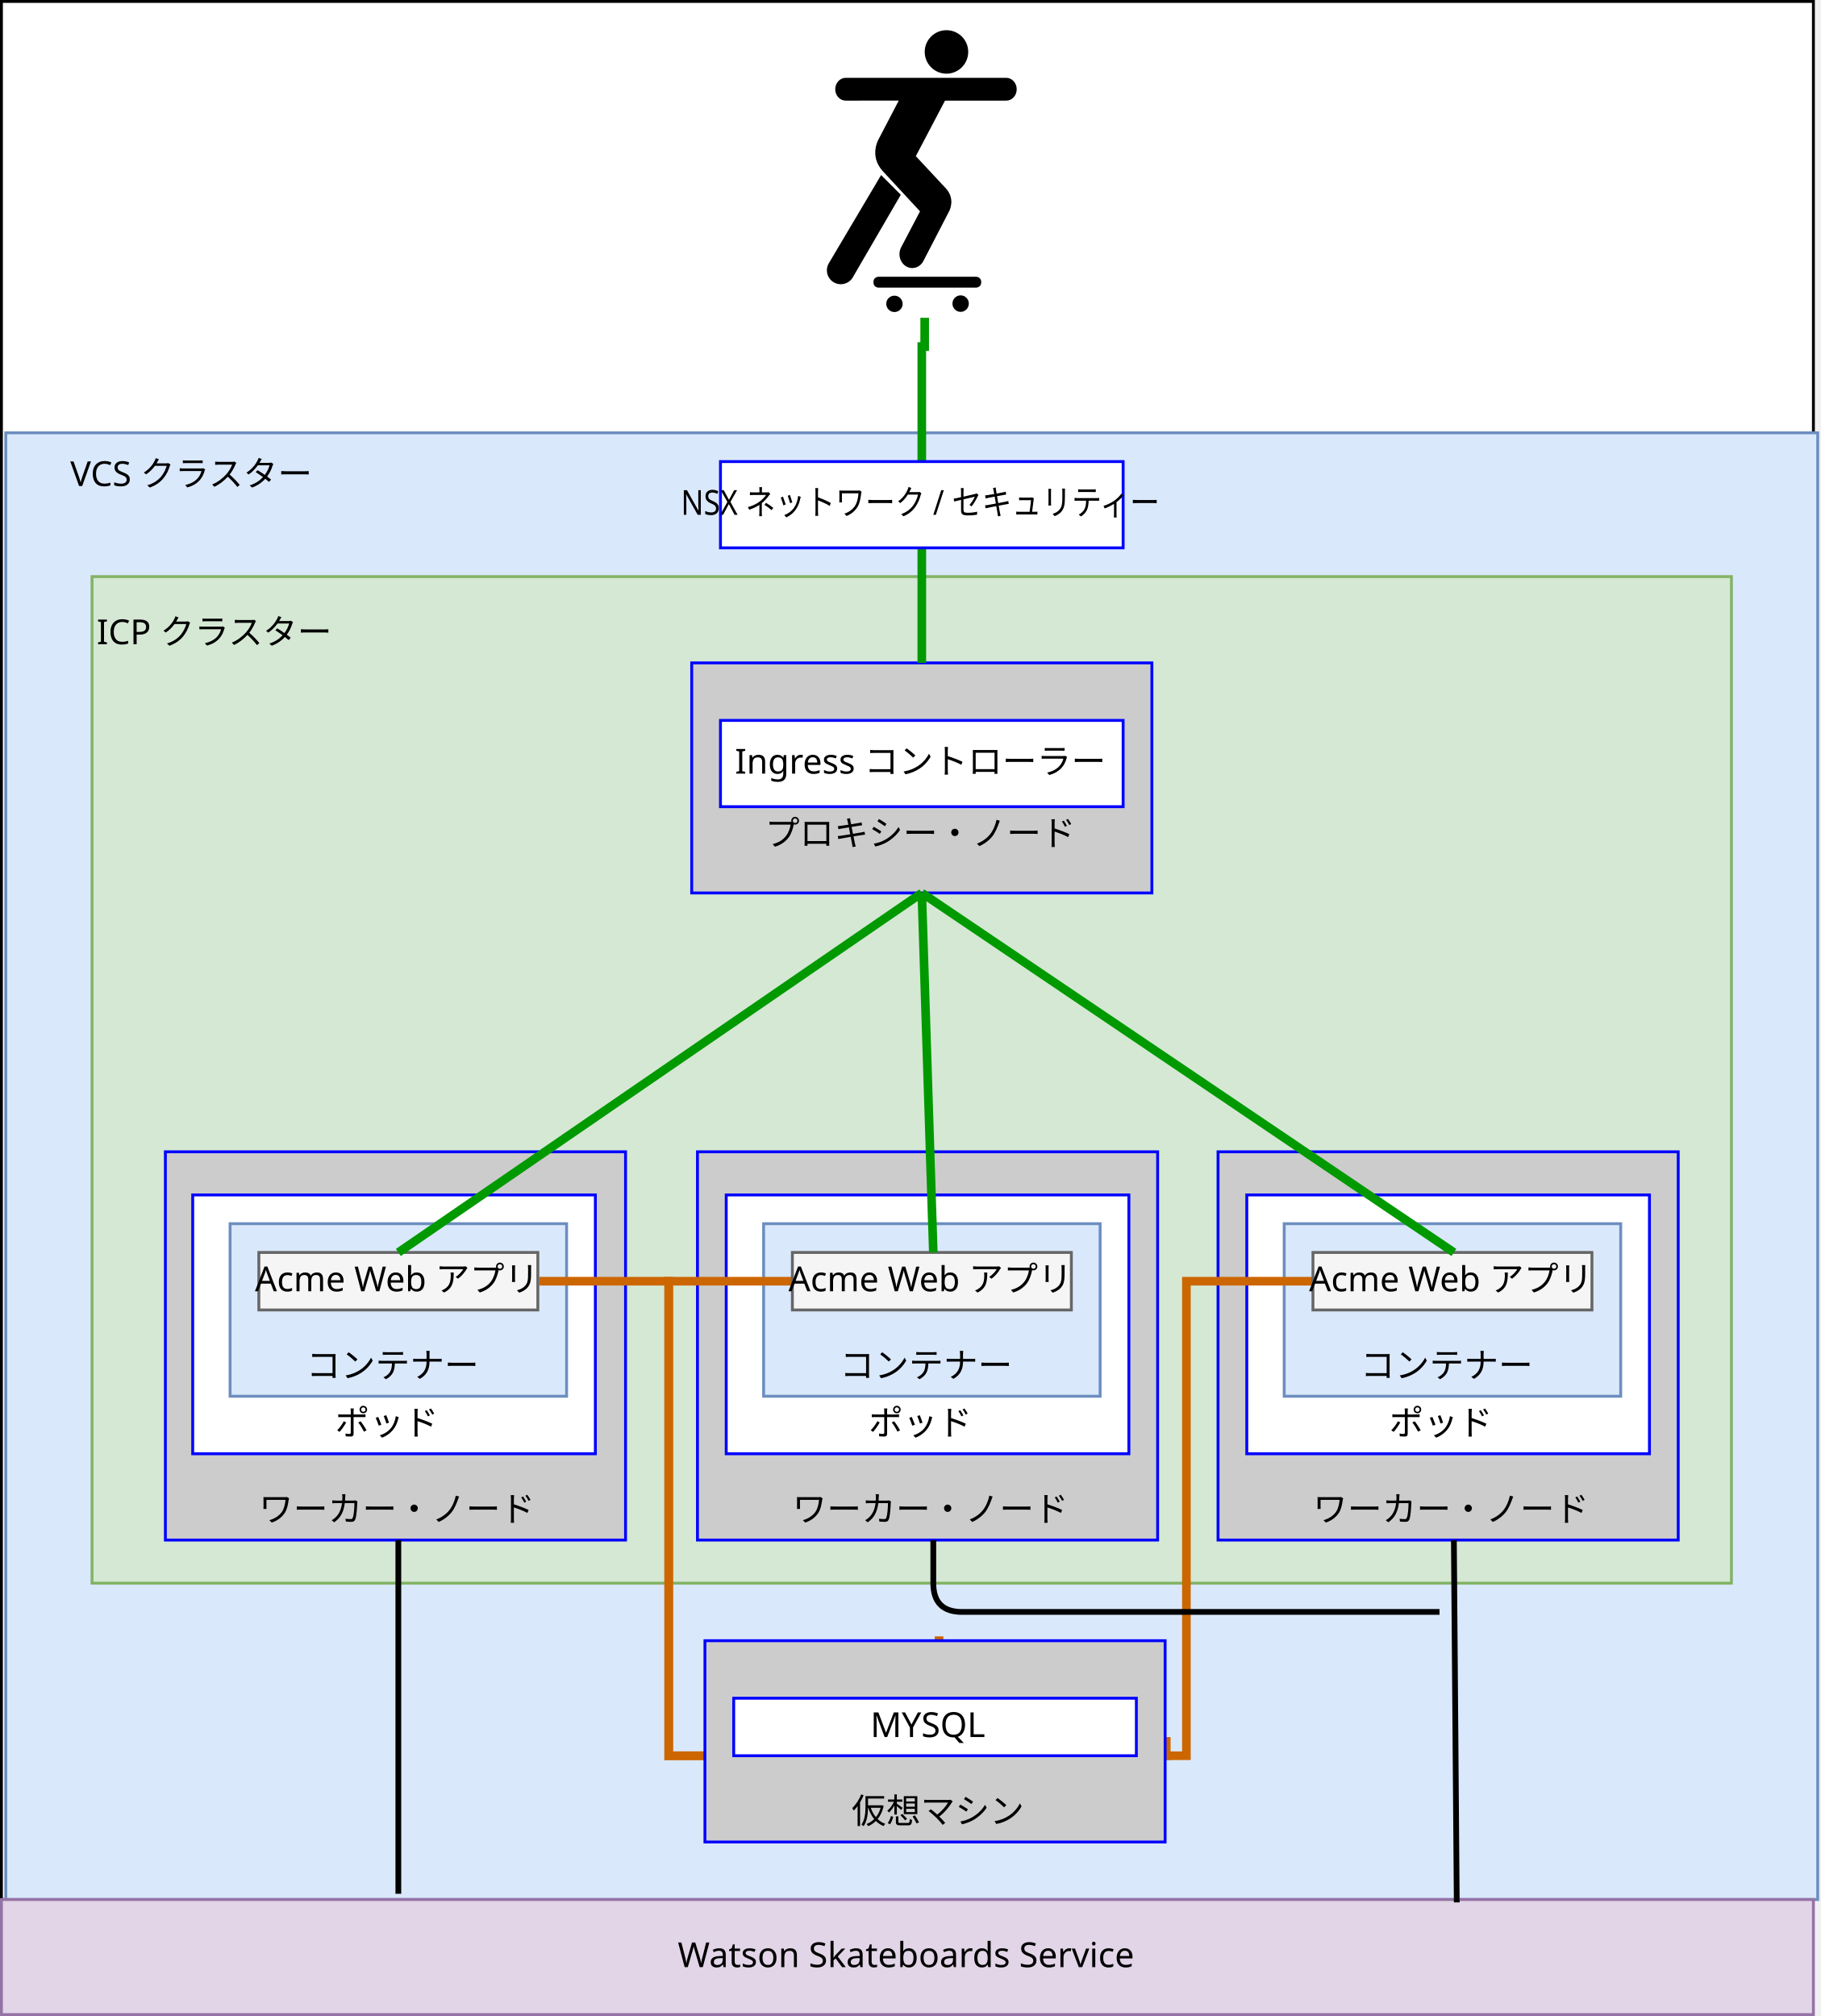
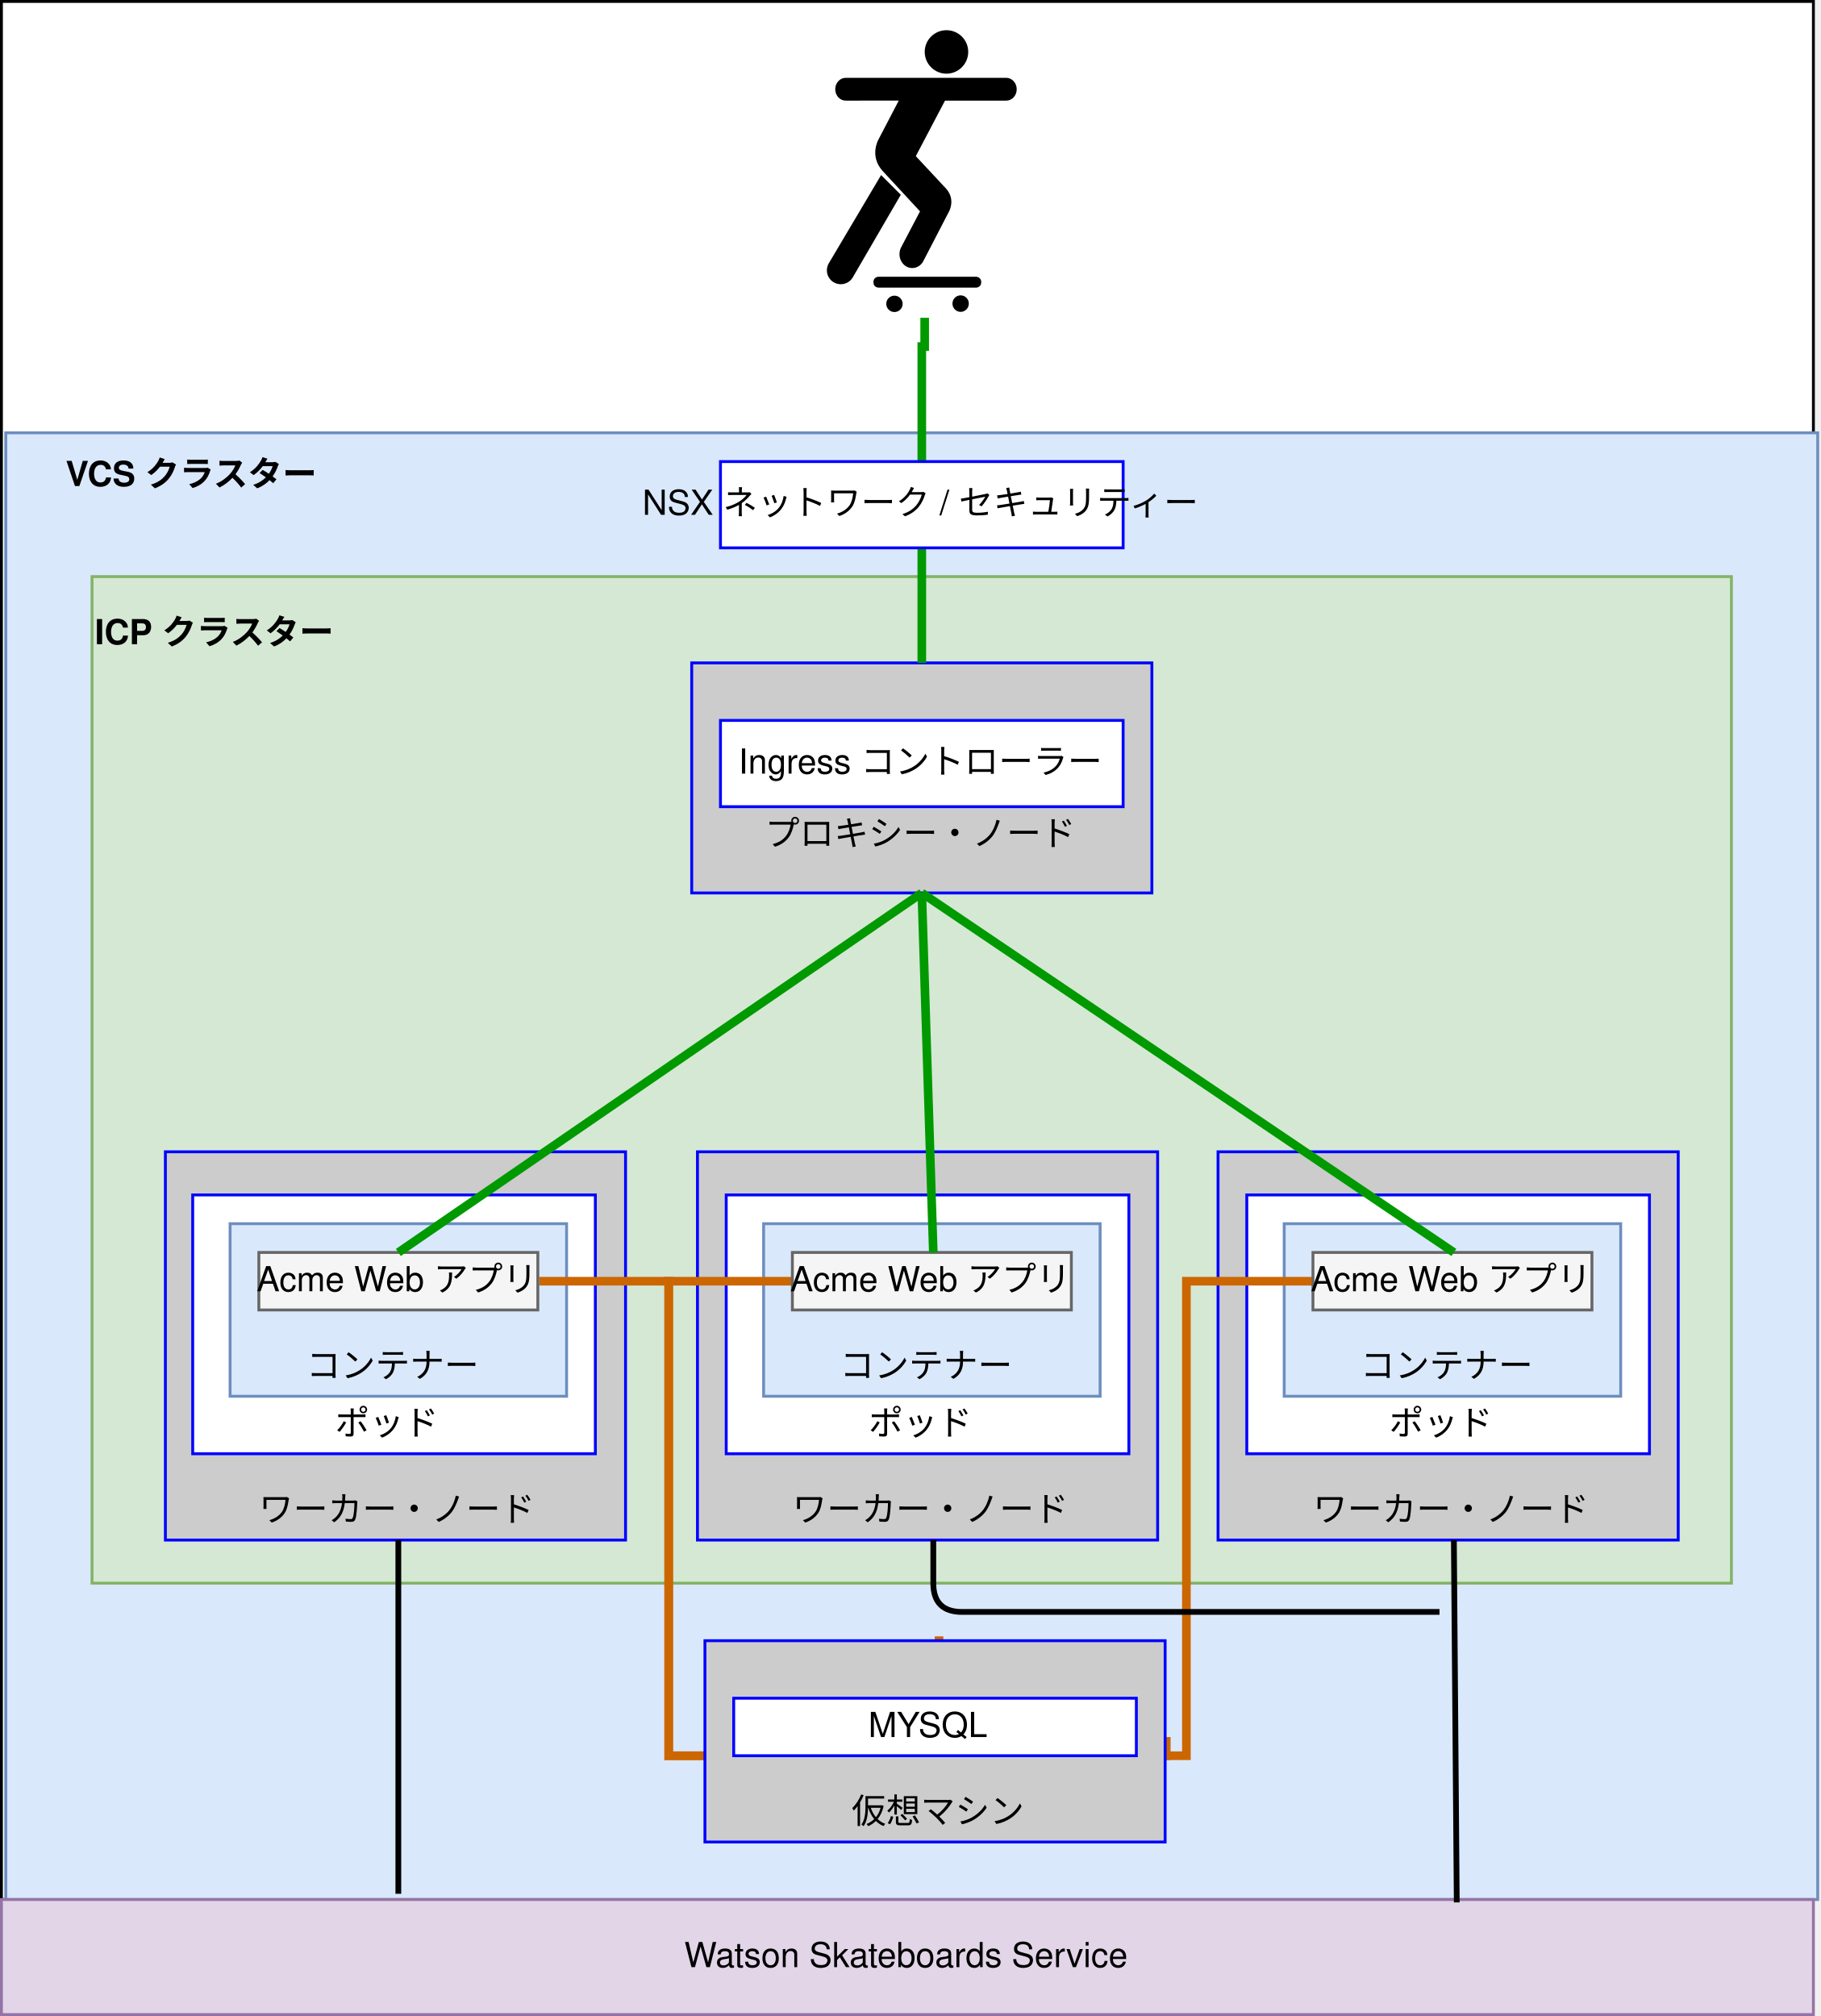
- <svg xmlns="http://www.w3.org/2000/svg" width="633px" height="701px" version="1.1" id="svg154">
-   <defs id="defs158" />
-   <g id="g10" pointer-events="none" transform="translate(0.5,0.5)">
-     <rect style="fill:#ffffff;stroke:#000000" y="0" x="0" id="rect4" height="660" width="630" />
-     <rect style="fill:#dae8fc;stroke:#6c8ebf" id="rect6" height="510" width="630" y="150" x="1.5" />
-     <rect style="fill:#d5e8d4;stroke:#82b366" id="rect8" height="350" width="570" y="200" x="31.5" />
-   </g>
-   <g style="font-weight:bold;font-size:12px;font-family:Helvetica;text-anchor:middle" id="g14" font-weight="bold" font-size="12px" transform="translate(0.5,0.5)">
-     <text id="text12" y="223.5" x="74" style="-inkscape-font-specification:'MS UI Gothic, Normal';font-family:'MS UI Gothic';font-weight:normal;font-style:normal;font-stretch:normal;font-variant:normal;font-size:12px;text-anchor:middle;text-align:center;writing-mode:lr;font-variant-ligatures:normal;font-variant-caps:normal;font-variant-numeric:normal;font-feature-settings:normal;">ICP クラスター</text>
-   </g>
-   <g id="g22" pointer-events="none" transform="translate(0.5,0.5)">
-     <rect style="fill:#cccccc;stroke:#0000ff" id="rect16" height="135" width="160" y="400" x="57" />
-     <rect style="fill:#ffffff;stroke:#0000ff" id="rect18" height="90" width="140" y="415" x="66.5" />
-     <rect style="fill:#dae8fc;stroke:#6c8ebf" id="rect20" height="60" width="117" y="425" x="79.5" />
-   </g>
-   <g style="font-size:12px;font-family:Helvetica;text-anchor:middle" id="g26" font-size="12px" transform="translate(0.5,0.5)">
-     <text id="text24" y="498.5" x="134" style="-inkscape-font-specification:'MS UI Gothic, Normal';font-family:'MS UI Gothic';font-weight:normal;font-style:normal;font-stretch:normal;font-variant:normal;font-size:12px;text-anchor:middle;text-align:center;writing-mode:lr;font-variant-ligatures:normal;font-variant-caps:normal;font-variant-numeric:normal;font-feature-settings:normal;">ポッド</text>
-   </g>
-   <path style="fill:none;stroke:#cc6600;stroke-width:3;stroke-miterlimit:10" id="path28" stroke-miterlimit="10" pointer-events="none" d="m 187.5,445.5 h 45 v 165 h 94 v -40 h -1" />
-   <rect style="fill:#f5f5f5;stroke:#666666" id="rect30" pointer-events="none" height="20" width="97" y="435.5" x="90" />
-   <g style="font-size:12px;font-family:Helvetica;text-anchor:middle" id="g38" font-size="12px" transform="translate(0.5,0.5)">
-     <text id="text32" y="448.5" x="137.5" style="-inkscape-font-specification:'MS UI Gothic, Normal';font-family:'MS UI Gothic';font-weight:normal;font-style:normal;font-stretch:normal;font-variant:normal;font-size:12px;text-anchor:middle;text-align:center;writing-mode:lr;font-variant-ligatures:normal;font-variant-caps:normal;font-variant-numeric:normal;font-feature-settings:normal;">Acme Web アプリ</text>
-     <text id="text34" y="478.5" x="136" style="-inkscape-font-specification:'MS UI Gothic, Normal';font-family:'MS UI Gothic';font-weight:normal;font-style:normal;font-stretch:normal;font-variant:normal;font-size:12px;text-anchor:middle;text-align:center;writing-mode:lr;font-variant-ligatures:normal;font-variant-caps:normal;font-variant-numeric:normal;font-feature-settings:normal;">コンテナー</text>
-     <text id="text36" y="528.5" x="137.5" style="-inkscape-font-specification:'MS UI Gothic, Normal';font-family:'MS UI Gothic';font-weight:normal;font-style:normal;font-stretch:normal;font-variant:normal;font-size:12px;text-anchor:middle;text-align:center;writing-mode:lr;font-variant-ligatures:normal;font-variant-caps:normal;font-variant-numeric:normal;font-feature-settings:normal;">ワーカー・ノード</text>
-   </g>
-   <rect style="fill:#cccccc;stroke:#0000ff" id="rect40" pointer-events="none" height="80" width="160" y="230.5" x="240.5" />
-   <g style="font-size:12px;font-family:Helvetica;text-anchor:middle" id="g44" font-size="12px" transform="translate(0.5,0.5)">
-     <text id="text42" y="293.5" x="319.5" style="-inkscape-font-specification:'MS UI Gothic, Normal';font-family:'MS UI Gothic';font-weight:normal;font-style:normal;font-stretch:normal;font-variant:normal;font-size:12px;text-anchor:middle;text-align:center;writing-mode:lr;font-variant-ligatures:normal;font-variant-caps:normal;font-variant-numeric:normal;font-feature-settings:normal;">プロキシー・ノード</text>
-   </g>
-   <rect style="fill:#ffffff;stroke:#0000ff" id="rect46" pointer-events="none" height="30" width="140" y="250.5" x="250.5" />
-   <g style="font-size:12px;font-family:Helvetica;text-anchor:middle" id="g50" font-size="12px" transform="translate(0.5,0.5)">
-     <text id="text48" y="268.5" x="319.5" style="-inkscape-font-specification:'MS UI Gothic, Normal';font-family:'MS UI Gothic';font-weight:normal;font-style:normal;font-stretch:normal;font-variant:normal;font-size:12px;text-anchor:middle;text-align:center;writing-mode:lr;font-variant-ligatures:normal;font-variant-caps:normal;font-variant-numeric:normal;font-feature-settings:normal;">Ingress コントローラー</text>
-   </g>
-   <g id="g58" pointer-events="none" transform="translate(0.5,0.5)">
-     <path style="fill:none;stroke:#009900;stroke-width:3;stroke-miterlimit:10" id="path52" stroke-miterlimit="10" d="m 320,190 v 40" />
-     <path style="fill:none;stroke:#009900;stroke-width:3;stroke-miterlimit:10" id="path54" stroke-miterlimit="10" d="m 320,160 v -40 h 1 v -10" />
-     <rect style="fill:#ffffff;stroke:#0000ff" id="rect56" height="30" width="140" y="160" x="250" />
-   </g>
-   <g style="font-size:12px;font-family:Helvetica;text-anchor:middle" id="g62" font-size="12px" transform="matrix(0.8677772,0,0,1,42.7421,0.5)">
-     <text id="text60" y="178.5" x="319.5" style="font-style:normal;font-variant:normal;font-weight:normal;font-stretch:normal;font-size:12px;font-family:'MS UI Gothic';-inkscape-font-specification:'MS UI Gothic, Normal';font-variant-ligatures:normal;font-variant-caps:normal;font-variant-numeric:normal;font-feature-settings:normal;text-align:center;writing-mode:lr-tb;text-anchor:middle">NSX ネットワーク / セキュリティー</text>
-   </g>
-   <g id="g70" pointer-events="none" transform="translate(0.5,0.5)">
-     <rect style="fill:#cccccc;stroke:#0000ff" id="rect64" height="135" width="160" y="400" x="242" />
-     <rect style="fill:#ffffff;stroke:#0000ff" id="rect66" height="90" width="140" y="415" x="252" />
-     <rect style="fill:#dae8fc;stroke:#6c8ebf" id="rect68" height="60" width="117" y="425" x="265" />
-   </g>
-   <g style="font-size:12px;font-family:Helvetica;text-anchor:middle" id="g74" font-size="12px" transform="translate(0.5,0.5)">
-     <text id="text72" y="498.5" x="319.5" style="-inkscape-font-specification:'MS UI Gothic, Normal';font-family:'MS UI Gothic';font-weight:normal;font-style:normal;font-stretch:normal;font-variant:normal;font-size:12px;text-anchor:middle;text-align:center;writing-mode:lr;font-variant-ligatures:normal;font-variant-caps:normal;font-variant-numeric:normal;font-feature-settings:normal;">ポッド</text>
-   </g>
-   <path style="fill:none;stroke:#cc6600;stroke-width:3;stroke-miterlimit:10" id="path76" stroke-miterlimit="10" pointer-events="none" d="m 275.5,445.5 h -43 v 165 h 173 v -5 h -0.4" />
-   <rect style="fill:#f5f5f5;stroke:#666666" id="rect78" pointer-events="none" height="20" width="97" y="435.5" x="275.5" />
-   <g style="font-size:12px;font-family:Helvetica;text-anchor:middle" id="g86" font-size="12px" transform="translate(0.5,0.5)">
-     <text id="text80" y="448.5" x="323" style="-inkscape-font-specification:'MS UI Gothic, Normal';font-family:'MS UI Gothic';font-weight:normal;font-style:normal;font-stretch:normal;font-variant:normal;font-size:12px;text-anchor:middle;text-align:center;writing-mode:lr;font-variant-ligatures:normal;font-variant-caps:normal;font-variant-numeric:normal;font-feature-settings:normal;">Acme Web アプリ</text>
-     <text id="text82" y="478.5" x="321.5" style="-inkscape-font-specification:'MS UI Gothic, Normal';font-family:'MS UI Gothic';font-weight:normal;font-style:normal;font-stretch:normal;font-variant:normal;font-size:12px;text-anchor:middle;text-align:center;writing-mode:lr;font-variant-ligatures:normal;font-variant-caps:normal;font-variant-numeric:normal;font-feature-settings:normal;">コンテナー</text>
-     <text id="text84" y="528.5" x="323" style="-inkscape-font-specification:'MS UI Gothic, Normal';font-family:'MS UI Gothic';font-weight:normal;font-style:normal;font-stretch:normal;font-variant:normal;font-size:12px;text-anchor:middle;text-align:center;writing-mode:lr;font-variant-ligatures:normal;font-variant-caps:normal;font-variant-numeric:normal;font-feature-settings:normal;">ワーカー・ノード</text>
-   </g>
-   <g id="g94" pointer-events="none" transform="translate(0.5,0.5)">
-     <rect style="fill:#cccccc;stroke:#0000ff" id="rect88" height="135" width="160" y="400" x="423" />
-     <rect style="fill:#ffffff;stroke:#0000ff" id="rect90" height="90" width="140" y="415" x="433" />
-     <rect style="fill:#dae8fc;stroke:#6c8ebf" id="rect92" height="60" width="117" y="425" x="446" />
-   </g>
-   <g style="font-size:12px;font-family:Helvetica;text-anchor:middle" id="g98" font-size="12px" transform="translate(0.5,0.5)">
-     <text id="text96" y="498.5" x="500.5" style="-inkscape-font-specification:'MS UI Gothic, Normal';font-family:'MS UI Gothic';font-weight:normal;font-style:normal;font-stretch:normal;font-variant:normal;font-size:12px;text-anchor:middle;text-align:center;writing-mode:lr;font-variant-ligatures:normal;font-variant-caps:normal;font-variant-numeric:normal;font-feature-settings:normal;">ポッド</text>
-   </g>
-   <path style="fill:none;stroke:#cc6600;stroke-width:3;stroke-miterlimit:10" id="path100" stroke-miterlimit="10" pointer-events="none" d="m 456.5,445.5 h -44 v 165 h -12" />
-   <rect style="fill:#f5f5f5;stroke:#666666" id="rect102" pointer-events="none" height="20" width="97" y="435.5" x="456.5" />
-   <g style="font-size:12px;font-family:Helvetica;text-anchor:middle" id="g110" font-size="12px" transform="translate(0.5,0.5)">
-     <text id="text104" y="448.5" x="504" style="-inkscape-font-specification:'MS UI Gothic, Normal';font-family:'MS UI Gothic';font-weight:normal;font-style:normal;font-stretch:normal;font-variant:normal;font-size:12px;text-anchor:middle;text-align:center;writing-mode:lr;font-variant-ligatures:normal;font-variant-caps:normal;font-variant-numeric:normal;font-feature-settings:normal;">Acme Web アプリ</text>
-     <text id="text106" y="478.5" x="502.5" style="-inkscape-font-specification:'MS UI Gothic, Normal';font-family:'MS UI Gothic';font-weight:normal;font-style:normal;font-stretch:normal;font-variant:normal;font-size:12px;text-anchor:middle;text-align:center;writing-mode:lr;font-variant-ligatures:normal;font-variant-caps:normal;font-variant-numeric:normal;font-feature-settings:normal;">コンテナー</text>
-     <text id="text108" y="528.5" x="504" style="-inkscape-font-specification:'MS UI Gothic, Normal';font-family:'MS UI Gothic';font-weight:normal;font-style:normal;font-stretch:normal;font-variant:normal;font-size:12px;text-anchor:middle;text-align:center;writing-mode:lr;font-variant-ligatures:normal;font-variant-caps:normal;font-variant-numeric:normal;font-feature-settings:normal;">ワーカー・ノード</text>
-   </g>
-   <rect style="fill:#cccccc;stroke:#0000ff" id="rect112" pointer-events="none" height="70" width="160" y="570.5" x="245.1" />
-   <rect style="fill:#ffffff;stroke:#0000ff" id="rect114" pointer-events="none" height="20" width="140" y="590.5" x="255.1" />
-   <g style="font-size:12px;font-family:Helvetica;text-anchor:middle" id="g118" font-size="12px" transform="translate(0.5,0.5)">
-     <text id="text116" y="603.5" x="322.1" style="-inkscape-font-specification:'MS UI Gothic, Normal';font-family:'MS UI Gothic';font-weight:normal;font-style:normal;font-stretch:normal;font-variant:normal;font-size:12px;text-anchor:middle;text-align:center;writing-mode:lr;font-variant-ligatures:normal;font-variant-caps:normal;font-variant-numeric:normal;font-feature-settings:normal;">MYSQL</text>
-   </g>
-   <g style="font-size:12px;font-family:Helvetica;text-anchor:middle" id="g122" font-size="12px" transform="translate(0.5,0.5)">
-     <text id="text120" y="633.5" x="325.6" style="-inkscape-font-specification:'MS UI Gothic, Normal';font-family:'MS UI Gothic';font-weight:normal;font-style:normal;font-stretch:normal;font-variant:normal;font-size:12px;text-anchor:middle;text-align:center;writing-mode:lr;font-variant-ligatures:normal;font-variant-caps:normal;font-variant-numeric:normal;font-feature-settings:normal;">仮想マシン</text>
-   </g>
-   <g style="fill:none;stroke:#009900;stroke-width:3;stroke-miterlimit:10" id="g130" stroke-miterlimit="10" pointer-events="none" transform="translate(0.5,0.5)">
-     <path id="path124" d="M 324,435 320,310" />
-     <path id="path126" d="M 505,435 320,310" />
-     <path id="path128" d="M 138,435 320,310" />
-   </g>
-   <g style="font-weight:bold;font-size:12px;font-family:Helvetica;text-anchor:middle" id="g134" font-weight="bold" font-size="12px" transform="translate(0.5,0.5)">
-     <text id="text132" y="168.5" x="66" style="-inkscape-font-specification:'MS UI Gothic, Normal';font-family:'MS UI Gothic';font-weight:normal;font-style:normal;font-stretch:normal;font-variant:normal;font-size:12px;text-anchor:middle;text-align:center;writing-mode:lr;font-variant-ligatures:normal;font-variant-caps:normal;font-variant-numeric:normal;font-feature-settings:normal;">VCS クラスター</text>
-   </g>
-   <path id="path136" pointer-events="none" d="m 310.99,108.5 c 1.57,0 2.85,-1.28 2.85,-2.85 0,-1.57 -1.27,-2.84 -2.85,-2.84 -1.58,0 -2.85,1.27 -2.85,2.84 0,1.57 1.27,2.85 2.85,2.85 z M 334,108.44 c 1.57,0 2.85,-1.29 2.85,-2.88 0,-1.58 -1.28,-2.86 -2.85,-2.86 -1.57,0 -2.84,1.28 -2.84,2.86 -0.01,1.59 1.27,2.88 2.84,2.88 z m -28.64,-8.43 c 0,0 -1.67,-0.09 -1.67,-1.81 v -0.16 c 0,-1.69 1.67,-1.81 1.67,-1.81 h 34.13 c 0,0 1.67,0.16 1.67,1.81 v 0.16 c 0,1.66 -1.67,1.81 -1.67,1.81 z m 23.71,-74.39 c 4.17,0 7.57,-3.4 7.57,-7.58 0,-4.17 -3.39,-7.54 -7.57,-7.54 -4.16,0 -7.56,3.37 -7.56,7.54 0.01,4.18 3.4,7.58 7.56,7.58 z m -41.02,66.13 c -0.35,0.67 -0.55,1.43 -0.55,2.25 0,2.66 2.16,4.83 4.84,4.83 1.92,0 3.58,-1.12 4.36,-2.73 l 16.5,-28.38 -6.85,-6.85 z m 33.14,-1.27 c -0.71,1.61 -2.23,2.73 -4.01,2.73 -2.44,0 -4.44,-2.17 -4.44,-4.83 0,-0.83 0.19,-1.59 0.51,-2.26 L 319.88,73.49 306.97,59.55 C 302,54.14 305.54,48.3 305.54,48.3 l 6.95,-13.33 -18.43,0.02 c -2.04,0 -3.66,-1.78 -3.66,-3.97 0,-2.16 1.62,-3.96 3.66,-3.96 h 55.8 c 2.01,0 3.64,1.79 3.64,3.98 0,2.18 -1.62,3.95 -3.64,3.95 h -21.29 l -10.15,19.31 10.34,11.09 c 3.61,3.78 1.27,8.02 1.27,8.02 z" />
-   <rect style="fill:#e1d5e7;stroke:#9673a6" x="0.5" id="rect138" pointer-events="none" height="40" width="630" y="660.5" />
-   <g style="font-size:12px;font-family:Helvetica;text-anchor:middle" id="g142" font-size="12px" transform="translate(0.5,0.5)">
-     <text id="text140" y="683.5" x="314.5" style="-inkscape-font-specification:'MS UI Gothic, Normal';font-family:'MS UI Gothic';font-weight:normal;font-style:normal;font-stretch:normal;font-variant:normal;font-size:12px;text-anchor:middle;text-align:center;writing-mode:lr;font-variant-ligatures:normal;font-variant-caps:normal;font-variant-numeric:normal;font-feature-settings:normal;">Watson Skateboards Service</text>
-   </g>
-   <g style="fill:none;stroke:#000000;stroke-width:2;stroke-miterlimit:10" id="g150" stroke-miterlimit="10" pointer-events="none" transform="translate(0.5,0.5)">
-     <path id="path144" d="M 138,658 V 535" />
-     <path id="path146" d="M 506,661 505,535" />
-     <path id="path148" d="m 324,535 v 15 q 0,10 10,10 h 166" />
+ <svg xmlns="http://www.w3.org/2000/svg" width="633px" height="701px" version="1.1">
+   <g transform="translate(.5 .5)">
+     <g pointer-events="none">
+       <rect width="630" height="660" fill="#fff" stroke="#000" />
+       <rect x="1.5" y="150" width="630" height="510" fill="#dae8fc" stroke="#6c8ebf" />
+       <rect x="31.5" y="200" width="570" height="350" fill="#d5e8d4" stroke="#82b366" />
+     </g>
+     <g font-family="Helvetica" font-size="12px" font-weight="bold" text-anchor="middle">
+       <text x="74" y="223.5">ICP クラスター</text>
+     </g>
+     <g pointer-events="none">
+       <rect x="57" y="400" width="160" height="135" fill="#ccc" stroke="#00f" />
+       <rect x="66.5" y="415" width="140" height="90" fill="#fff" stroke="#00f" />
+       <rect x="79.5" y="425" width="117" height="60" fill="#dae8fc" stroke="#6c8ebf" />
+     </g>
+     <g font-family="Helvetica" font-size="12px" text-anchor="middle">
+       <text x="134" y="498.5">ポッド</text>
+     </g>
+     <path d="m187 445h45v165h94v-40h-1" fill="none" pointer-events="none" stroke="#c60" stroke-miterlimit="10" stroke-width="3" />
+     <rect x="89.5" y="435" width="97" height="20" fill="#f5f5f5" pointer-events="none" stroke="#666" />
+     <g font-family="Helvetica" font-size="12px" text-anchor="middle">
+       <text x="137.5" y="448.5">Acme Web アプリ</text>
+       <text x="136" y="478.5">コンテナー</text>
+       <text x="137.5" y="528.5">ワーカー・ノード</text>
+     </g>
+     <rect x="240" y="230" width="160" height="80" fill="#ccc" pointer-events="none" stroke="#00f" />
+     <g font-family="Helvetica" font-size="12px" text-anchor="middle">
+       <text x="319.5" y="293.5">プロキシー・ノード</text>
+     </g>
+     <rect x="250" y="250" width="140" height="30" fill="#fff" pointer-events="none" stroke="#00f" />
+     <g font-family="Helvetica" font-size="12px" text-anchor="middle">
+       <text x="319.5" y="268.5">Ingress コントローラー</text>
+     </g>
+     <g pointer-events="none">
+       <path d="m320 190v40" fill="none" stroke="#090" stroke-miterlimit="10" stroke-width="3" />
+       <path d="m320 160v-40h1v-10" fill="none" stroke="#090" stroke-miterlimit="10" stroke-width="3" />
+       <rect x="250" y="160" width="140" height="30" fill="#fff" stroke="#00f" />
+     </g>
+     <g font-family="Helvetica" font-size="12px" text-anchor="middle">
+       <text x="319.5" y="178.5">NSX ネットワーク / セキュリティー</text>
+     </g>
+     <g pointer-events="none">
+       <rect x="242" y="400" width="160" height="135" fill="#ccc" stroke="#00f" />
+       <rect x="252" y="415" width="140" height="90" fill="#fff" stroke="#00f" />
+       <rect x="265" y="425" width="117" height="60" fill="#dae8fc" stroke="#6c8ebf" />
+     </g>
+     <g font-family="Helvetica" font-size="12px" text-anchor="middle">
+       <text x="319.5" y="498.5">ポッド</text>
+     </g>
+     <path d="m275 445h-43v165h173v-5h-0.4" fill="none" pointer-events="none" stroke="#c60" stroke-miterlimit="10" stroke-width="3" />
+     <rect x="275" y="435" width="97" height="20" fill="#f5f5f5" pointer-events="none" stroke="#666" />
+     <g font-family="Helvetica" font-size="12px" text-anchor="middle">
+       <text x="323" y="448.5">Acme Web アプリ</text>
+       <text x="321.5" y="478.5">コンテナー</text>
+       <text x="323" y="528.5">ワーカー・ノード</text>
+     </g>
+     <g pointer-events="none">
+       <rect x="423" y="400" width="160" height="135" fill="#ccc" stroke="#00f" />
+       <rect x="433" y="415" width="140" height="90" fill="#fff" stroke="#00f" />
+       <rect x="446" y="425" width="117" height="60" fill="#dae8fc" stroke="#6c8ebf" />
+     </g>
+     <g font-family="Helvetica" font-size="12px" text-anchor="middle">
+       <text x="500.5" y="498.5">ポッド</text>
+     </g>
+     <path d="m456 445h-44v165h-12" fill="none" pointer-events="none" stroke="#c60" stroke-miterlimit="10" stroke-width="3" />
+     <rect x="456" y="435" width="97" height="20" fill="#f5f5f5" pointer-events="none" stroke="#666" />
+     <g font-family="Helvetica" font-size="12px" text-anchor="middle">
+       <text x="504" y="448.5">Acme Web アプリ</text>
+       <text x="502.5" y="478.5">コンテナー</text>
+       <text x="504" y="528.5">ワーカー・ノード</text>
+     </g>
+     <rect x="244.6" y="570" width="160" height="70" fill="#ccc" pointer-events="none" stroke="#00f" />
+     <rect x="254.6" y="590" width="140" height="20" fill="#fff" pointer-events="none" stroke="#00f" />
+     <g font-family="Helvetica" font-size="12px" text-anchor="middle">
+       <text x="322.1" y="603.5">MYSQL</text>
+     </g>
+     <g font-family="Helvetica" font-size="12px" text-anchor="middle">
+       <text x="325.6" y="633.5">仮想マシン</text>
+     </g>
+     <g fill="none" pointer-events="none" stroke="#090" stroke-miterlimit="10" stroke-width="3">
+       <path d="m324 435-4-125" />
+       <path d="m505 435-185-125" />
+       <path d="m138 435 182-125" />
+     </g>
+     <g font-family="Helvetica" font-size="12px" font-weight="bold" text-anchor="middle">
+       <text x="66" y="168.5">VCS クラスター</text>
+     </g>
+     <path d="m310.49 108c1.57 0 2.85-1.28 2.85-2.85s-1.27-2.84-2.85-2.84-2.85 1.27-2.85 2.84 1.27 2.85 2.85 2.85zm23.01-0.06c1.57 0 2.85-1.29 2.85-2.88 0-1.58-1.28-2.86-2.85-2.86s-2.84 1.28-2.84 2.86c-0.01 1.59 1.27 2.88 2.84 2.88zm-28.64-8.43s-1.67-0.09-1.67-1.81v-0.16c0-1.69 1.67-1.81 1.67-1.81h34.13s1.67 0.16 1.67 1.81v0.16c0 1.66-1.67 1.81-1.67 1.81h-34.13zm23.71-74.39c4.17 0 7.57-3.4 7.57-7.58 0-4.17-3.39-7.54-7.57-7.54-4.16 0-7.56 3.37-7.56 7.54 0.01 4.18 3.4 7.58 7.56 7.58zm-41.02 66.13c-0.35 0.67-0.55 1.43-0.55 2.25 0 2.66 2.16 4.83 4.84 4.83 1.92 0 3.58-1.12 4.36-2.73l16.5-28.38-6.85-6.85-18.3 30.88zm33.14-1.27c-0.71 1.61-2.23 2.73-4.01 2.73-2.44 0-4.44-2.17-4.44-4.83 0-0.83 0.19-1.59 0.51-2.26l6.63-12.63-12.91-13.94c-4.97-5.41-1.43-11.25-1.43-11.25l6.95-13.33-18.43 0.02c-2.04 0-3.66-1.78-3.66-3.97 0-2.16 1.62-3.96 3.66-3.96h55.8c2.01 0 3.64 1.79 3.64 3.98 0 2.18-1.62 3.95-3.64 3.95h-21.29l-10.15 19.31 10.34 11.09c3.61 3.78 1.27 8.02 1.27 8.02l-8.84 17.07z" pointer-events="none" />
+     <rect y="660" width="630" height="40" fill="#e1d5e7" pointer-events="none" stroke="#9673a6" />
+     <g font-family="Helvetica" font-size="12px" text-anchor="middle">
+       <text x="314.5" y="683.5">Watson Skateboards Service</text>
+     </g>
+     <g fill="none" pointer-events="none" stroke="#000" stroke-miterlimit="10" stroke-width="2">
+       <path d="m138 658v-123" />
+       <path d="m506 661-1-126" />
+       <path d="m324 535v15q0 10 10 10h166" />
+     </g>
  </g>
</svg>
